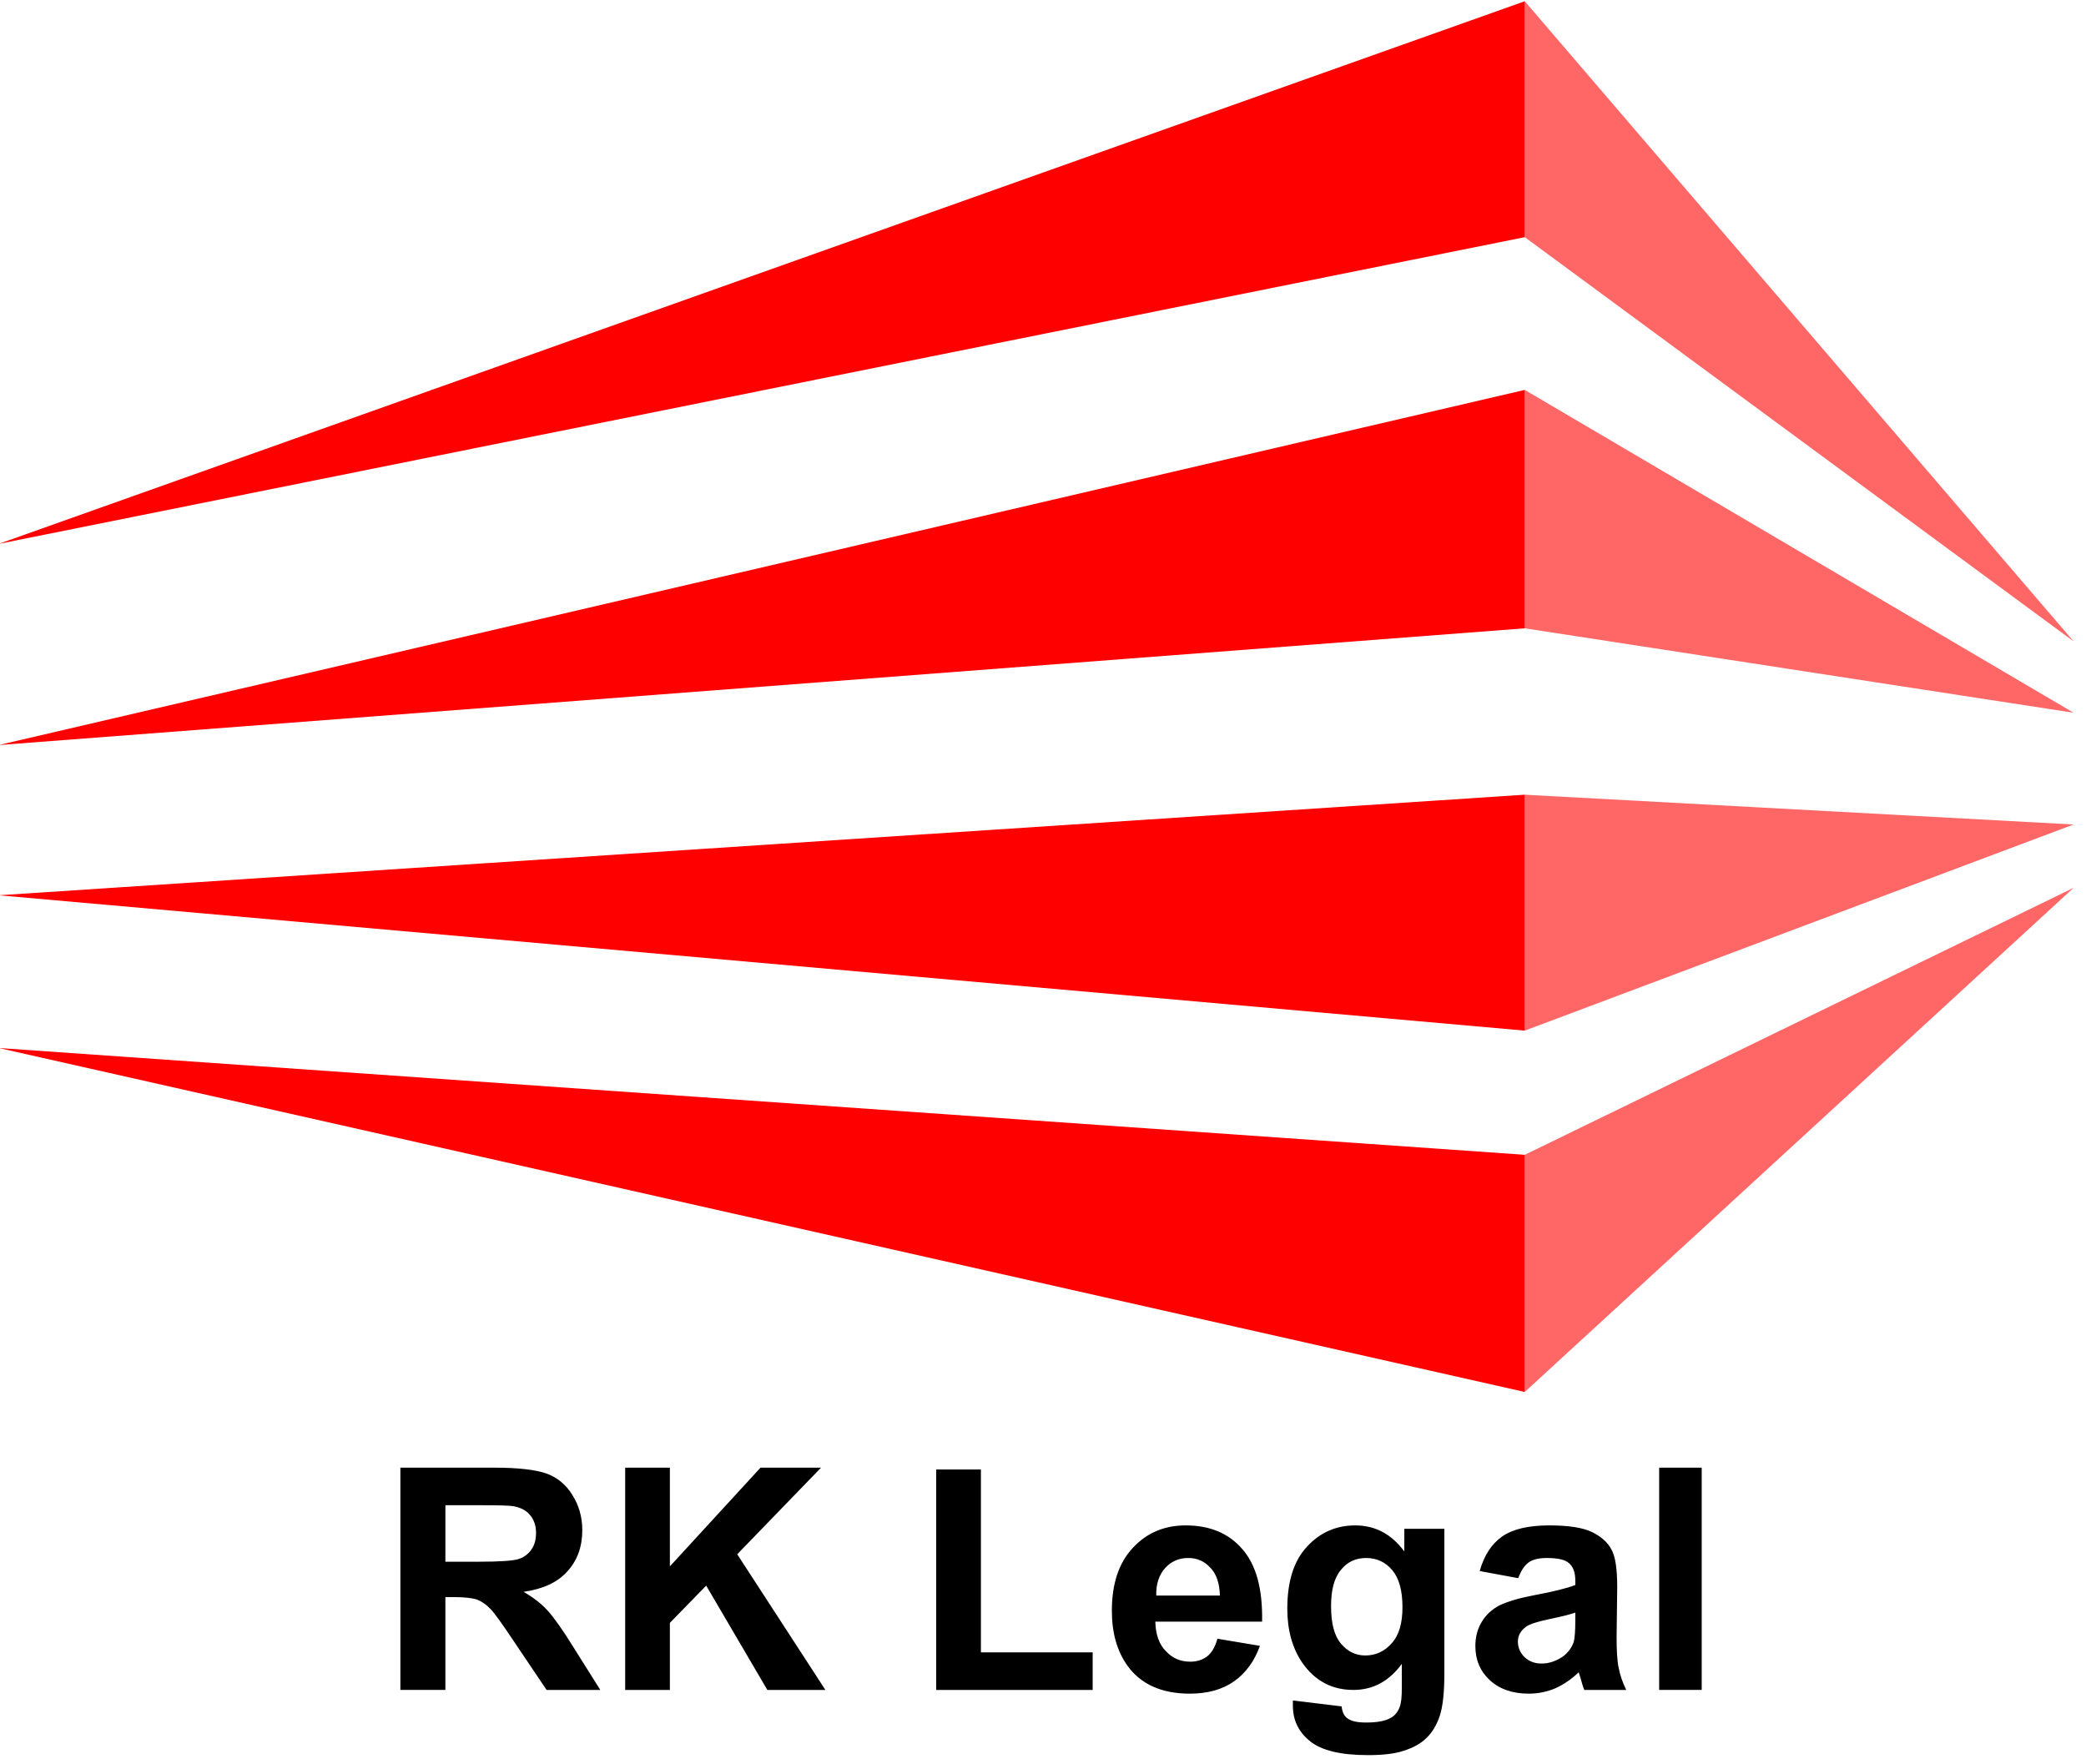
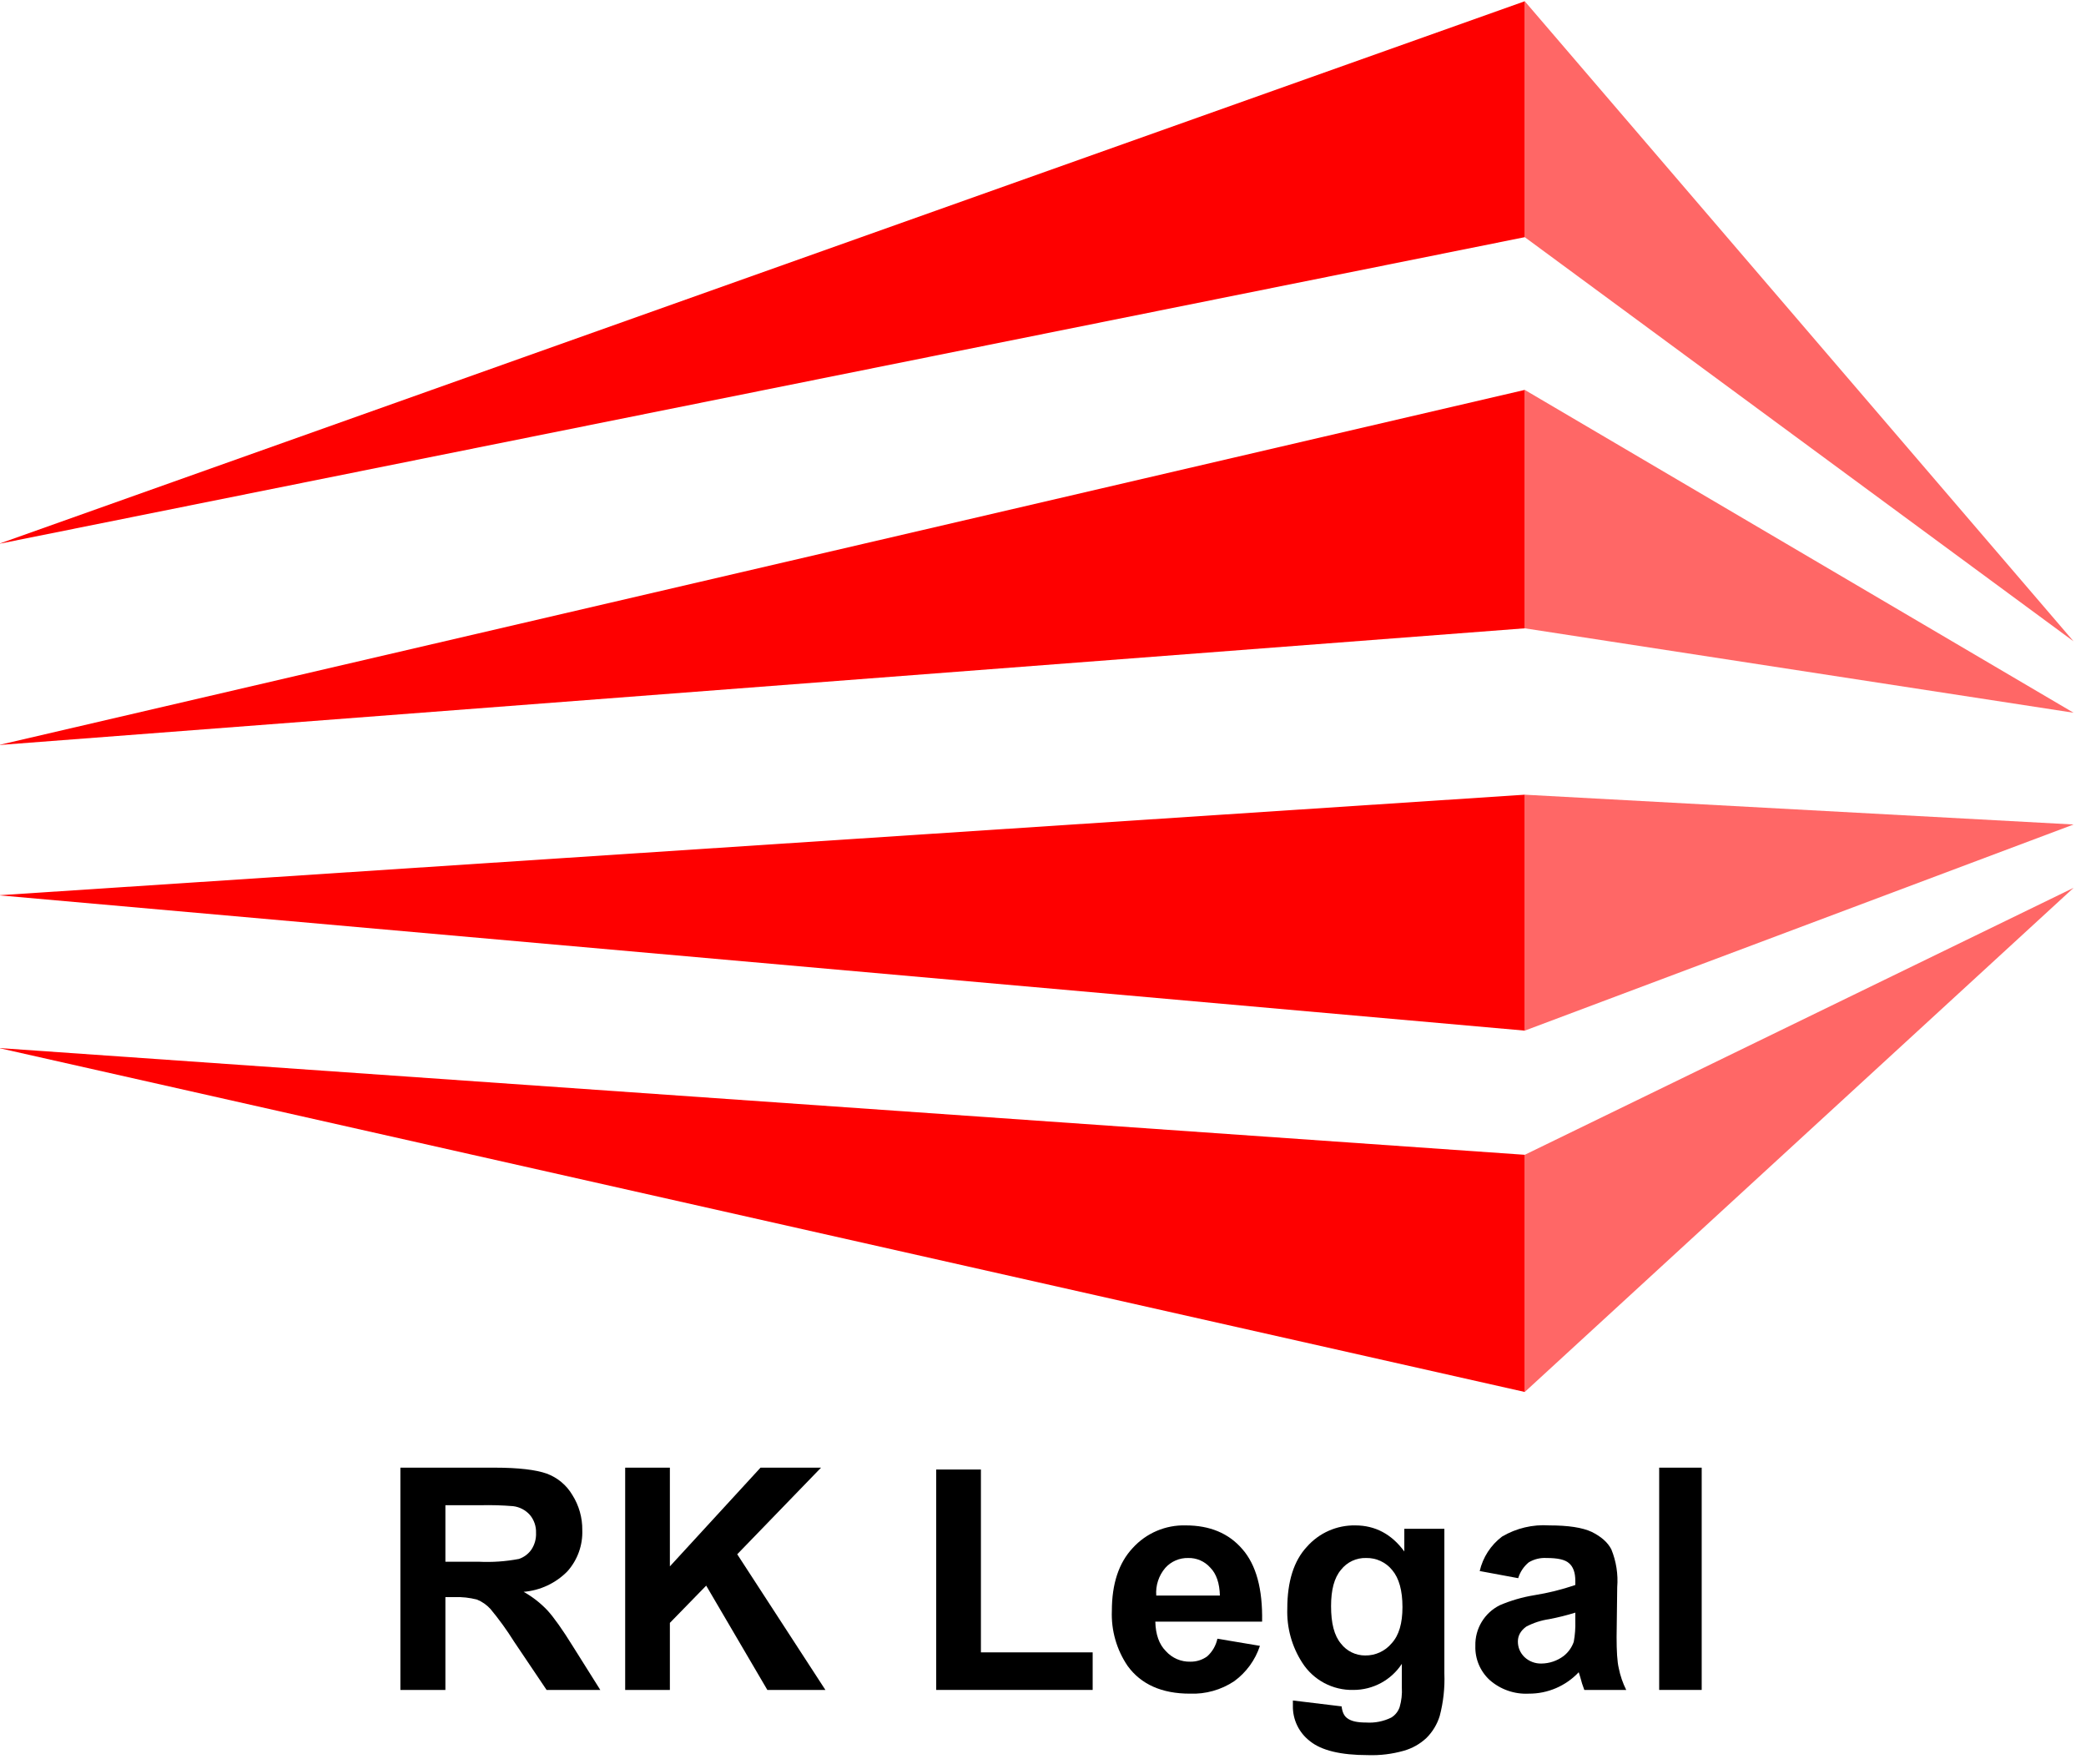
<svg xmlns="http://www.w3.org/2000/svg" viewBox="0 0 1680 1420">
  <g transform="matrix(1.16183 0 0 1.20954 -261.411 -62.896)">
-     <path fill="none" d="M225 52h1446v1174H225z" />
+     <path style="fill:none" d="M225 52h1446v1174H225z" />
    <clipPath id="a">
      <path d="M225 52h1446v1174H225z" />
    </clipPath>
    <g clip-path="url(#a)">
-       <g fill="#ff6766">
-         <path d="M1281.957 52.827V209.91l380.435 269.111-380.435-426.195zM1281.957 311.603l380.435 214.958-380.435-56.22V311.603zM1281.957 581.127l380.435 19.842-380.435 137.243V581.127zM1281.957 820.888l380.435-177.754L1281.957 978.8V820.888z" />
+       <path d="M1229 106v190l442 325.5L1229 106zM1229 419l442 260-442-68V419zM1229 745l442 24-442 166V745zM1229 1035l442-215-442 406v-191z" style="fill:#ff6766" transform="matrix(.86071 0 0 .82676 224.139 -34.81)" />
+       <g>
+         <path d="M1229 106v190L0 543l1229-437zM1229 419v192L0 705l1229-286M1229 745v190L0 826l1229-81zM1229 1035v191L0 949l1229 86z" style="fill:#fe0000" transform="matrix(.86071 0 0 .82676 224.139 -34.81)" />
      </g>
-       <g fill="#fe0000">
-         <path d="M1281.957 52.827V209.91L224.139 414.121 1281.957 52.827zM1281.957 311.603v158.738L224.139 548.057l1057.818-236.454M1281.957 581.127v157.085L224.139 648.095l1057.818-66.968zM1281.957 820.888v157.911L224.139 749.786l1057.818 71.102z" />
+       <g>
+         <path d="M.073 0v-.716h.304c.077 0 .133.007.167.019a.16.16 0 0 1 .083.069.207.207 0 0 1 .032.113.189.189 0 0 1-.048.133.223.223 0 0 1-.141.066.321.321 0 0 1 .077.06c.02.022.048.061.082.116L.717 0H.544L.439-.156a.961.961 0 0 0-.076-.105.12.12 0 0 0-.043-.03.253.253 0 0 0-.073-.008H.218V0H.073zm.145-.413h.107a.547.547 0 0 0 .13-.009.08.08 0 0 0 .04-.03.09.09 0 0 0 .015-.054.085.085 0 0 0-.02-.058.086.086 0 0 0-.054-.028.992.992 0 0 0-.105-.003H.218v.182z" style="fill-rule:nonzero" transform="matrix(215.1785 0 0 206.6902 486.832 1177.185)" />
+         <path d="M.075 0v-.716h.144v.318l.292-.318h.195l-.27.279L.72 0H.533L.336-.336l-.117.12V0H.075z" style="fill-rule:nonzero" transform="matrix(215.1785 0 0 206.6902 642.227 1177.185)" />
+         <path d="M.077 0v-.71h.144v.589h.36V0H.077z" style="fill-rule:nonzero" transform="matrix(215.1785 0 0 206.6902 857.405 1177.185)" />
+         <path d="m.372-.165.137.023a.23.23 0 0 1-.083.114.241.241 0 0 1-.143.04c-.09 0-.157-.03-.2-.089a.295.295 0 0 1-.051-.178c0-.086.022-.154.067-.202A.222.222 0 0 1 .27-.53c.077 0 .138.025.182.076.045.051.066.129.064.234H.172c.001.041.012.073.034.095a.102.102 0 0 0 .079.034.09.09 0 0 0 .054-.017.106.106 0 0 0 .033-.057zM.38-.304C.379-.343.369-.374.349-.394a.092.092 0 0 0-.071-.031.096.096 0 0 0-.074.032.123.123 0 0 0-.029.089H.38z" style="fill-rule:nonzero" transform="matrix(215.1785 0 0 206.6902 988.845 1177.185)" />
+         <path d="m.059.034.157.019c.002.018.008.031.018.038.013.01.033.014.061.014A.159.159 0 0 0 .376.089.063.063 0 0 0 .403.055.186.186 0 0 0 .41-.008v-.076A.186.186 0 0 1 .254 0a.19.19 0 0 1-.165-.088.302.302 0 0 1-.048-.174c0-.087.021-.154.063-.199A.203.203 0 0 1 .26-.53c.064 0 .117.028.158.084v-.073h.129v.466a.466.466 0 0 1-.015.137.171.171 0 0 1-.043.071.177.177 0 0 1-.073.041.376.376 0 0 1-.115.014C.213.21.151.195.114.165A.14.14 0 0 1 .059.051V.034zM.182-.27c0 .055.01.095.032.121a.098.098 0 0 0 .078.038.109.109 0 0 0 .085-.039c.024-.026.035-.065.035-.117C.412-.32.401-.36.379-.386a.105.105 0 0 0-.084-.039.099.099 0 0 0-.081.038C.192-.361.182-.322.182-.27z" style="fill-rule:nonzero" transform="matrix(215.1785 0 0 206.6902 1108.517 1177.185)" />
+         <path d="M.174-.36.05-.383a.194.194 0 0 1 .072-.111.264.264 0 0 1 .152-.036c.062 0 .107.007.137.021.03.015.051.033.063.056a.266.266 0 0 1 .019.122L.491-.17c0 .045.002.079.007.1A.277.277 0 0 0 .522 0H.387a.341.341 0 0 1-.013-.041L.369-.057a.219.219 0 0 1-.161.069.177.177 0 0 1-.126-.044.143.143 0 0 1-.046-.11.142.142 0 0 1 .079-.131.478.478 0 0 1 .11-.032.805.805 0 0 0 .133-.033v-.014c0-.026-.007-.045-.02-.056C.325-.42.301-.425.265-.425a.1.1 0 0 0-.057.014.106.106 0 0 0-.034.051zm.184.111a.767.767 0 0 1-.084.021.23.23 0 0 0-.074.024c-.018.013-.027.029-.027.048s.007.036.021.05a.077.077 0 0 0 .055.021.121.121 0 0 0 .071-.024.099.099 0 0 0 .033-.046.314.314 0 0 0 .005-.067v-.027z" style="fill-rule:nonzero" transform="matrix(215.1785 0 0 206.6902 1239.956 1177.185)" />
+         <path style="fill-rule:nonzero" d="M.072-.716h.137V0H.072z" transform="matrix(215.1785 0 0 206.6902 1359.63 1177.185)" />
      </g>
-       <path d="M502.54 1177.185v-147.99h65.414c16.569 0 28.619 1.446 35.935 3.926 7.53 2.687 13.556 7.441 17.86 14.262 4.518 6.82 6.885 14.675 6.885 23.356 0 11.161-3.443 20.256-10.328 27.49-6.67 7.234-16.784 11.781-30.34 13.641 6.67 3.72 12.265 7.855 16.568 12.402 4.304 4.547 10.329 12.608 17.645 23.976l18.936 28.937h-37.226l-22.594-32.244c-7.962-11.368-13.341-18.809-16.354-21.703-2.797-2.893-6.025-4.96-9.252-6.2-3.228-1.034-8.607-1.654-15.708-1.654h-6.24v61.8H502.54zm31.2-85.363h23.025c14.847 0 24.1-.62 27.973-1.86 3.658-1.24 6.455-3.308 8.607-6.201 2.152-2.894 3.228-6.614 3.228-11.162 0-4.96-1.507-8.887-4.304-11.988-2.582-3.1-6.67-4.96-11.62-5.787-2.582-.413-10.113-.62-22.593-.62H533.74v37.618zM658.365 1177.185v-147.99h30.986v65.727l62.832-65.728h41.96l-58.099 57.667 61.111 90.324h-40.238l-42.39-69.448-25.176 24.803v44.645h-30.986zM873.974 1177.185v-146.75h30.986v121.74h77.464v25.01h-108.45zM1068.891 1143.08l29.48 4.755c-3.874 10.334-9.899 18.188-17.86 23.562-8.177 5.58-18.506 8.268-30.77 8.268-19.367 0-33.784-6.2-43.036-18.396-7.317-9.714-10.975-21.909-10.975-36.79 0-17.776 4.734-31.83 14.417-41.752 9.683-10.128 21.949-15.088 36.796-15.088 16.569 0 29.695 5.167 39.162 15.708 9.683 10.541 14.202 26.663 13.772 48.366h-74.022c.216 8.474 2.583 15.088 7.316 19.635 4.52 4.754 10.114 7.028 17 7.028 4.518 0 8.392-1.24 11.62-3.514 3.227-2.48 5.594-6.407 7.1-11.781zm1.722-28.73c-.216-8.06-2.367-14.468-6.671-18.601-4.088-4.34-9.253-6.408-15.278-6.408-6.455 0-11.835 2.274-15.923 6.614-4.303 4.548-6.455 10.748-6.24 18.396h44.112zM1121.212 1184.212l33.783 3.927c.43 3.72 1.722 6.408 3.873 7.854 2.798 2.067 7.101 2.894 13.126 2.894 7.747 0 13.557-1.033 17.43-3.307 2.582-1.447 4.519-3.72 5.81-7.027 1.075-2.48 1.506-6.821 1.506-13.022v-15.708c-8.822 11.574-20.012 17.362-33.568 17.362-14.847 0-26.682-5.994-35.504-18.19-6.886-9.714-10.329-21.702-10.329-35.963 0-17.982 4.519-31.83 13.556-41.132 9.038-9.507 20.227-14.261 33.568-14.261 13.771 0 25.176 5.787 33.998 17.362v-15.089h27.758v96.318c0 12.608-1.076 22.116-3.227 28.317-2.152 6.2-5.38 11.16-9.253 14.675-3.873 3.72-9.038 6.407-15.708 8.474-6.455 2.067-14.847 2.894-24.746 2.894-18.935 0-32.276-3.1-40.238-9.302-7.962-6.2-11.835-14.054-11.835-23.562v-3.514zm26.467-62.834c0 11.368 2.152 19.636 6.886 25.01 4.519 5.167 10.113 7.854 16.784 7.854 7.316 0 13.34-2.687 18.29-8.06 5.164-5.375 7.531-13.436 7.531-24.184 0-10.954-2.367-19.222-7.1-24.596-4.735-5.374-10.76-8.06-18.076-8.06-7.1 0-12.91 2.48-17.43 7.853-4.733 5.374-6.885 13.435-6.885 24.183zM1277.397 1102.776l-26.682-4.754c3.013-10.334 8.177-17.982 15.493-22.942 7.316-4.961 18.29-7.441 32.707-7.441 13.341 0 23.024 1.447 29.48 4.34 6.455 3.1 10.974 6.821 13.556 11.575 2.797 4.547 4.088 13.021 4.088 25.216l-.43 33.277c0 9.301.43 16.329 1.506 20.67.86 4.546 2.582 9.3 5.164 14.468h-29.049c-.86-1.86-1.721-4.754-2.797-8.475-.646-1.653-.86-2.687-1.076-3.307-5.164 4.754-10.544 8.268-16.353 10.748-5.595 2.274-11.835 3.514-18.29 3.514-11.405 0-20.443-3.1-27.113-9.094-6.67-5.995-9.898-13.435-9.898-22.736 0-5.994 1.506-11.368 4.518-16.122 3.013-4.754 7.101-8.268 12.48-10.955 5.595-2.48 13.342-4.754 23.67-6.614 13.772-2.48 23.24-4.754 28.62-6.82v-2.894c0-5.374-1.507-9.301-4.304-11.575-2.798-2.48-7.962-3.514-15.708-3.514-5.38 0-9.468 1.034-12.266 2.894-3.012 2.067-5.38 5.58-7.316 10.541zm39.593 22.943c-3.873 1.24-9.683 2.687-18.075 4.34-8.177 1.654-13.556 3.307-15.923 4.96-3.873 2.688-5.81 5.995-5.81 9.922 0 3.927 1.506 7.44 4.519 10.334 3.228 2.894 7.1 4.34 11.835 4.34 5.38 0 10.328-1.653 15.277-4.96 3.443-2.687 5.81-5.787 7.101-9.507.646-2.48 1.076-7.028 1.076-13.849v-5.58zM1375.123 1029.194h29.48v147.99h-29.48z" />
    </g>
  </g>
</svg>
